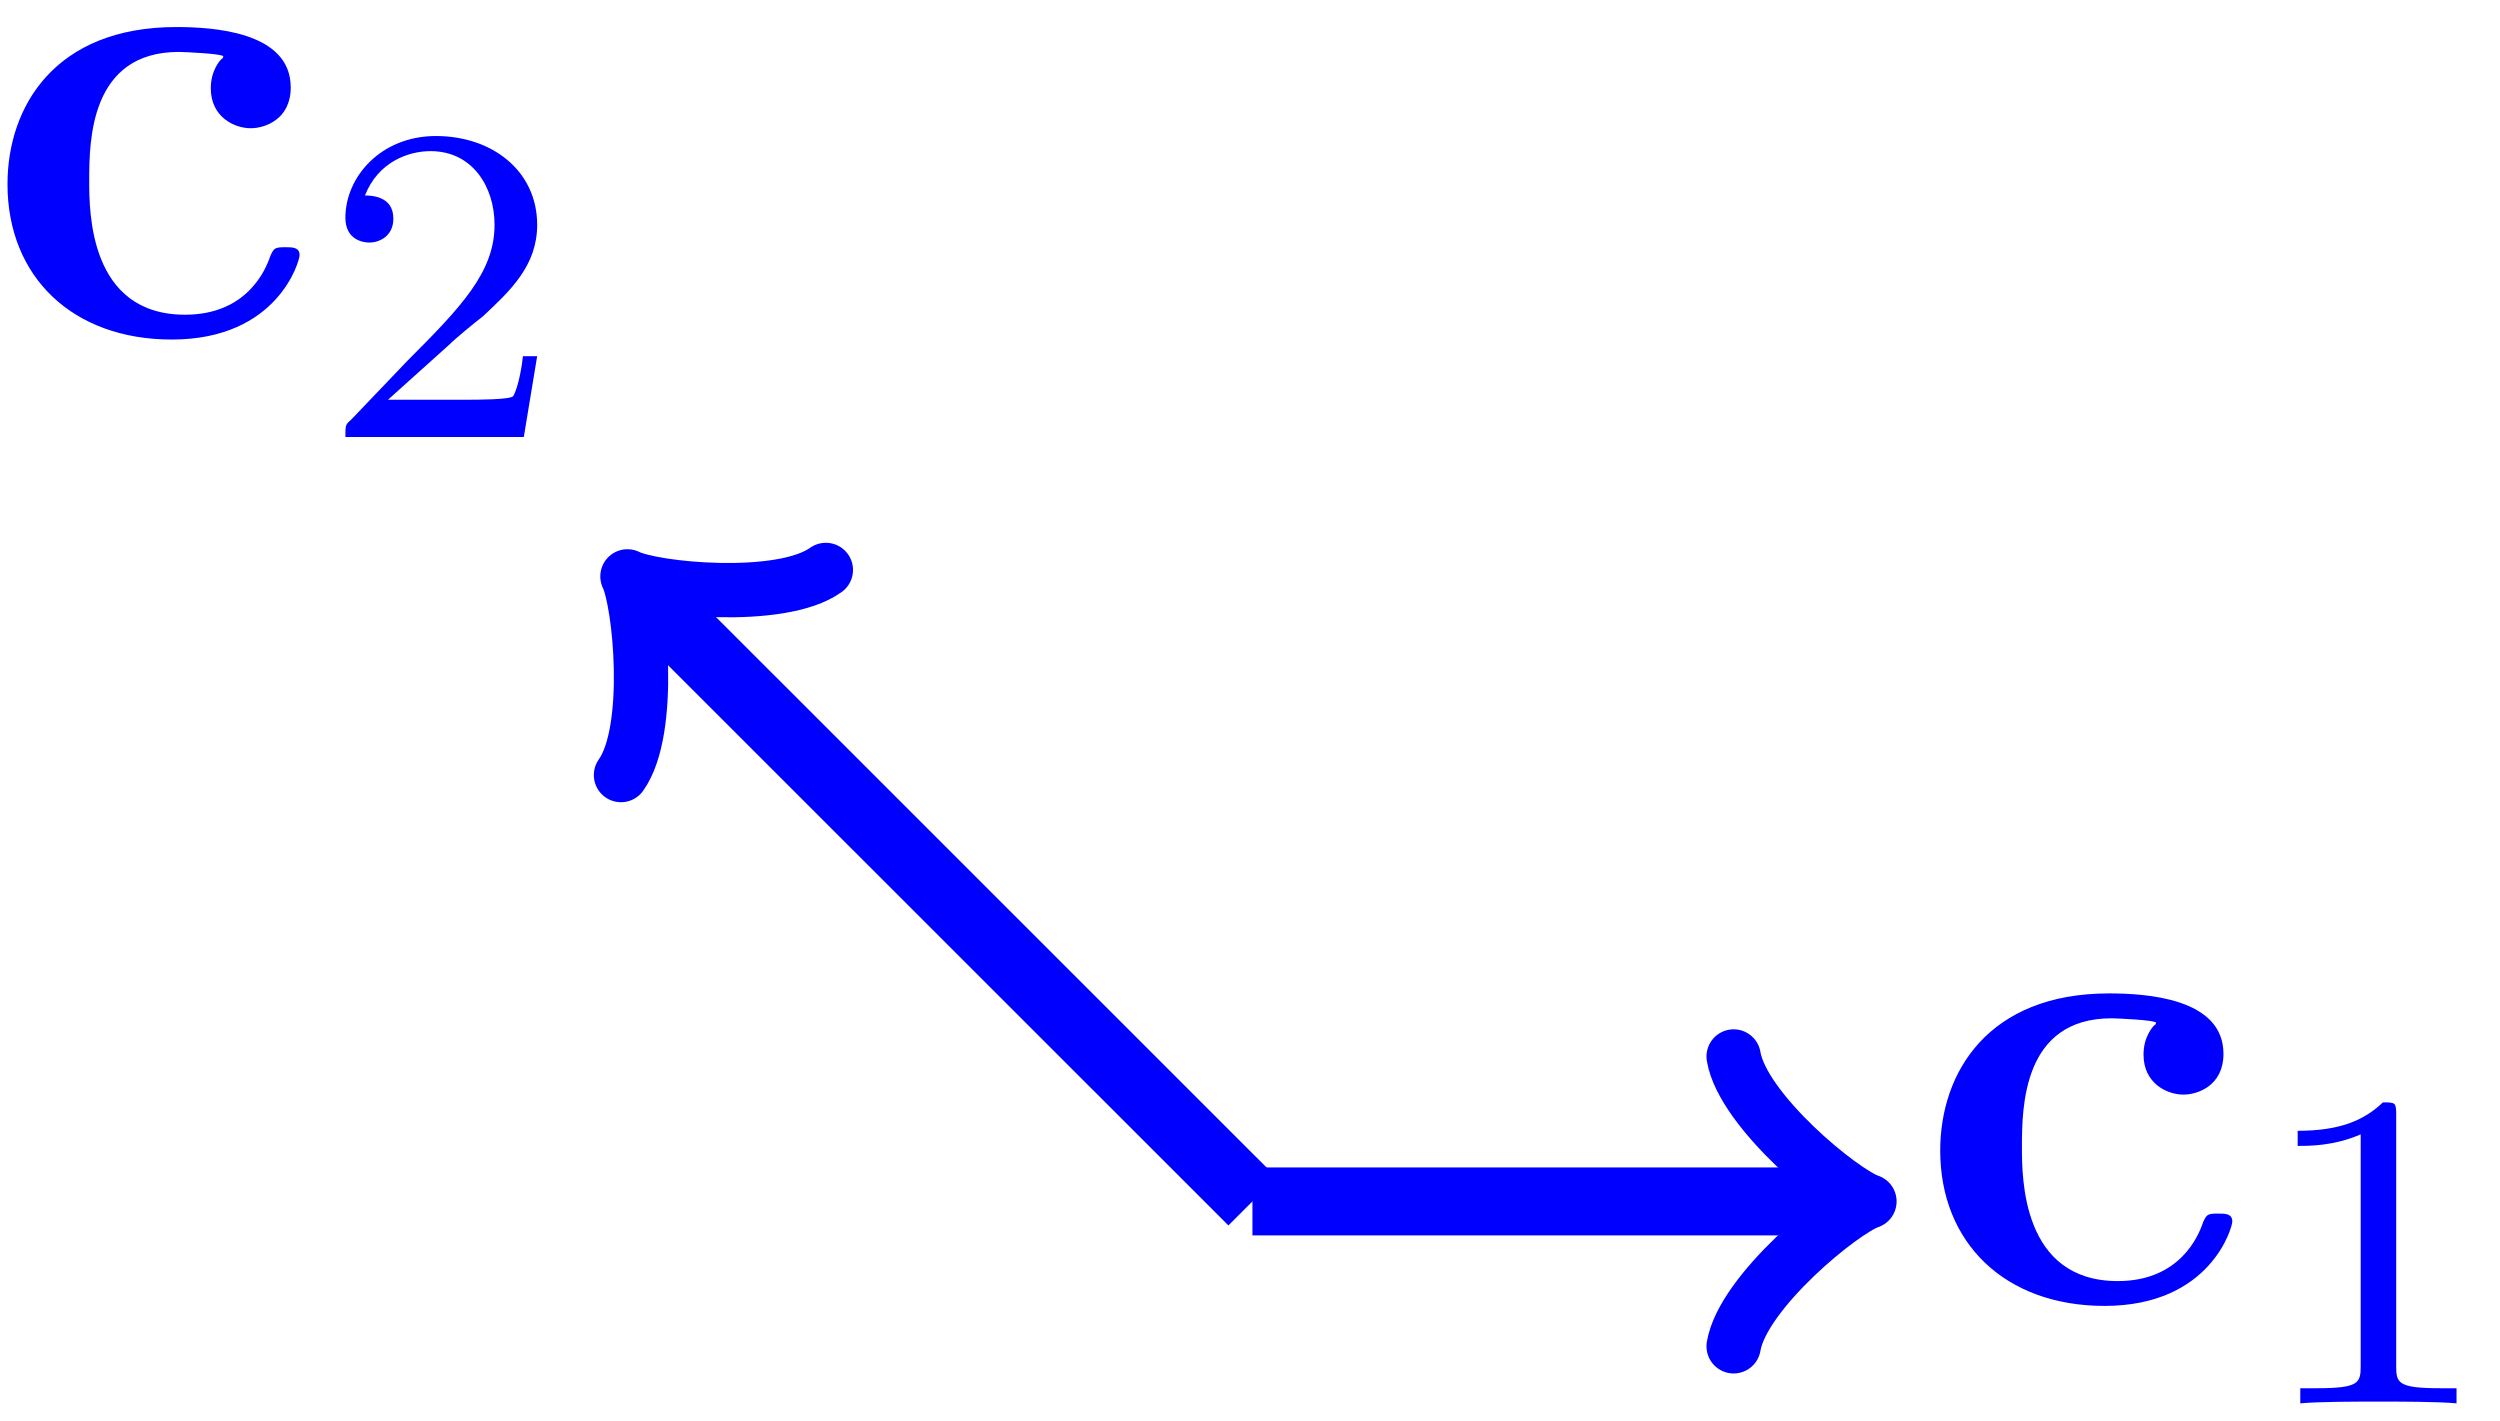
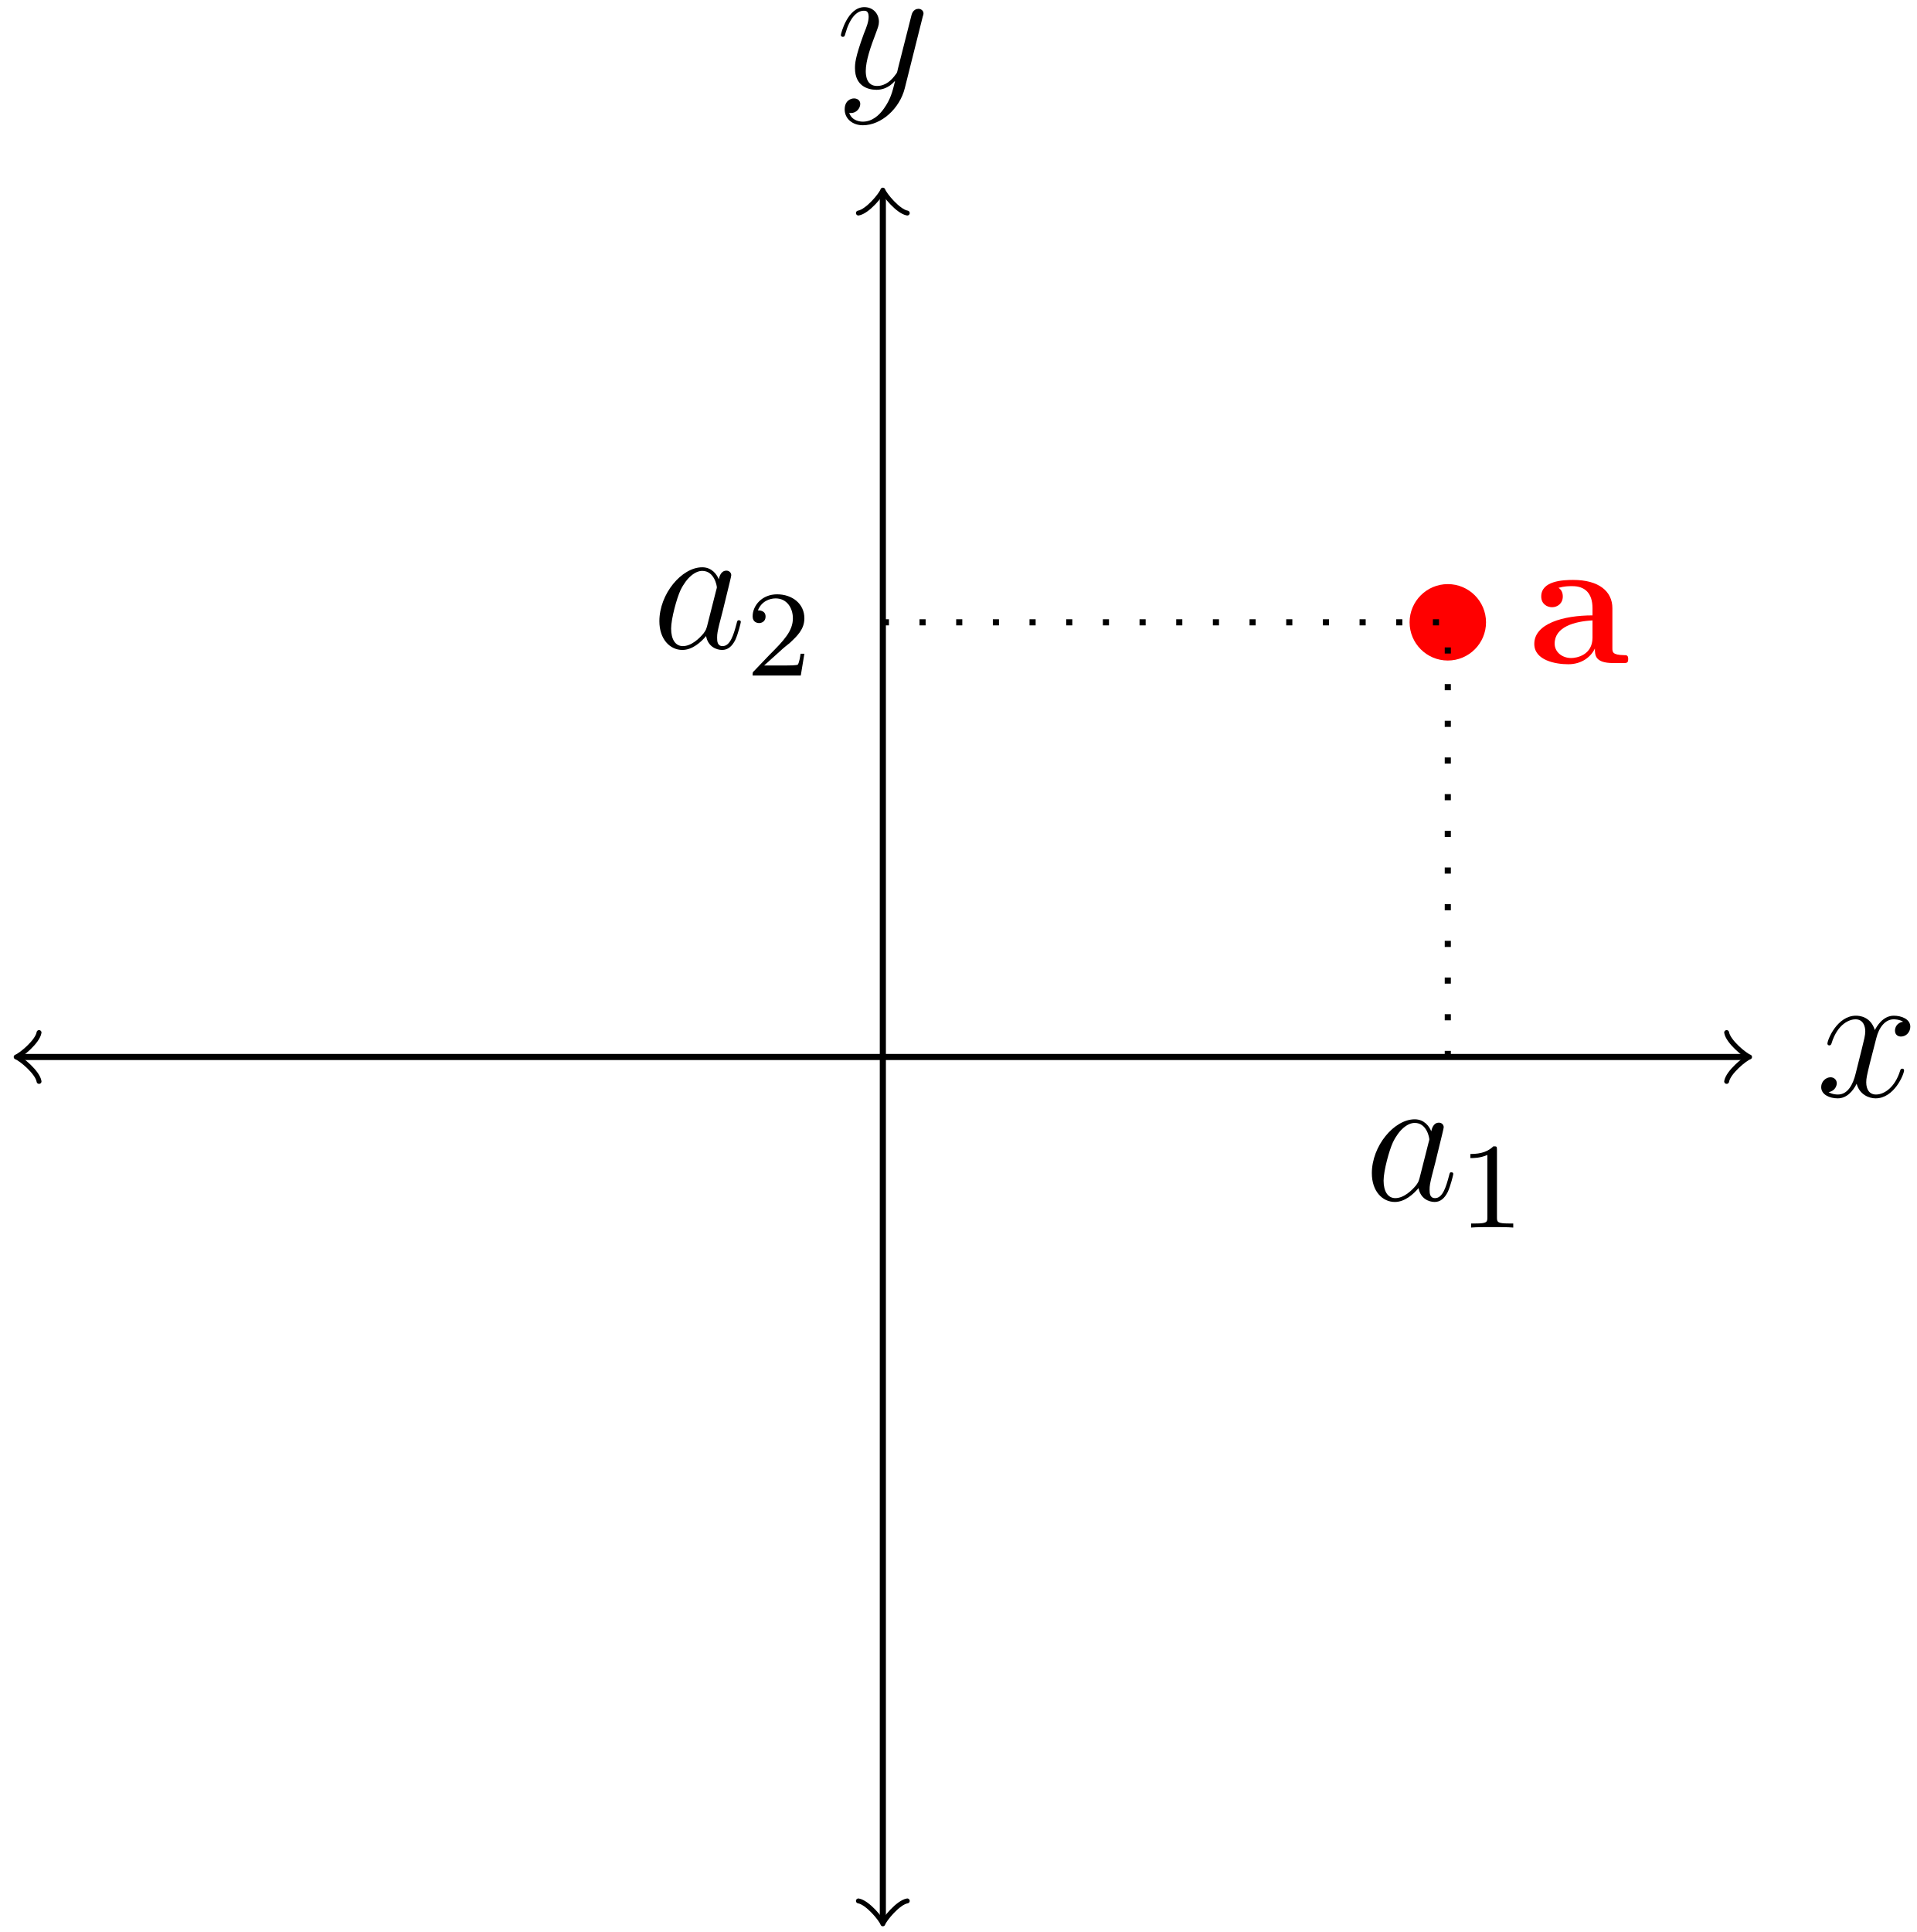
- <svg xmlns="http://www.w3.org/2000/svg" xmlns:xlink="http://www.w3.org/1999/xlink" width="44pt" height="25pt" viewBox="0 0 44 25" version="1.1">
+ <svg xmlns="http://www.w3.org/2000/svg" xmlns:xlink="http://www.w3.org/1999/xlink" width="125pt" height="126pt" viewBox="0 0 125 126" version="1.1">
  <defs>
    <g>
      <symbol overflow="visible" id="glyph0-0">
        <path style="stroke:none;" d="" />
      </symbol>
      <symbol overflow="visible" id="glyph0-1">
-         <path style="stroke:none;" d="M 5.594 -1.406 C 5.594 -1.547 5.469 -1.547 5.344 -1.547 C 5.156 -1.547 5.141 -1.531 5.078 -1.391 C 5 -1.156 4.672 -0.359 3.578 -0.359 C 1.891 -0.359 1.891 -2.172 1.891 -2.719 C 1.891 -3.422 1.906 -4.984 3.469 -4.984 C 3.547 -4.984 4.25 -4.953 4.25 -4.906 C 4.25 -4.891 4.25 -4.875 4.219 -4.859 C 4.188 -4.828 4.031 -4.656 4.031 -4.344 C 4.031 -3.844 4.438 -3.641 4.734 -3.641 C 4.984 -3.641 5.438 -3.797 5.438 -4.359 C 5.438 -5.344 4.062 -5.422 3.422 -5.422 C 1.297 -5.422 0.453 -4.031 0.453 -2.656 C 0.453 -1.031 1.594 0.078 3.344 0.078 C 5.219 0.078 5.594 -1.312 5.594 -1.406 Z M 5.594 -1.406 " />
+         <path style="stroke:none;" d="M 5.672 -4.875 C 5.281 -4.812 5.141 -4.516 5.141 -4.297 C 5.141 -4 5.359 -3.906 5.531 -3.906 C 5.891 -3.906 6.141 -4.219 6.141 -4.547 C 6.141 -5.047 5.562 -5.266 5.062 -5.266 C 4.344 -5.266 3.938 -4.547 3.828 -4.328 C 3.547 -5.219 2.812 -5.266 2.594 -5.266 C 1.375 -5.266 0.734 -3.703 0.734 -3.438 C 0.734 -3.391 0.781 -3.328 0.859 -3.328 C 0.953 -3.328 0.984 -3.406 1 -3.453 C 1.406 -4.781 2.219 -5.031 2.562 -5.031 C 3.094 -5.031 3.203 -4.531 3.203 -4.25 C 3.203 -3.984 3.125 -3.703 2.984 -3.125 L 2.578 -1.5 C 2.406 -0.781 2.062 -0.125 1.422 -0.125 C 1.359 -0.125 1.062 -0.125 0.812 -0.281 C 1.25 -0.359 1.344 -0.719 1.344 -0.859 C 1.344 -1.094 1.156 -1.25 0.938 -1.25 C 0.641 -1.25 0.328 -0.984 0.328 -0.609 C 0.328 -0.109 0.891 0.125 1.406 0.125 C 1.984 0.125 2.391 -0.328 2.641 -0.828 C 2.828 -0.125 3.438 0.125 3.875 0.125 C 5.094 0.125 5.734 -1.453 5.734 -1.703 C 5.734 -1.766 5.688 -1.812 5.625 -1.812 C 5.516 -1.812 5.5 -1.75 5.469 -1.656 C 5.141 -0.609 4.453 -0.125 3.906 -0.125 C 3.484 -0.125 3.266 -0.438 3.266 -0.922 C 3.266 -1.188 3.312 -1.375 3.5 -2.156 L 3.922 -3.797 C 4.094 -4.5 4.5 -5.031 5.062 -5.031 C 5.078 -5.031 5.422 -5.031 5.672 -4.875 Z M 5.672 -4.875 " />
+       </symbol>
+       <symbol overflow="visible" id="glyph0-2">
+         <path style="stroke:none;" d="M 3.141 1.344 C 2.828 1.797 2.359 2.203 1.766 2.203 C 1.625 2.203 1.047 2.172 0.875 1.625 C 0.906 1.641 0.969 1.641 0.984 1.641 C 1.344 1.641 1.594 1.328 1.594 1.047 C 1.594 0.781 1.359 0.688 1.188 0.688 C 0.984 0.688 0.578 0.828 0.578 1.406 C 0.578 2.016 1.094 2.438 1.766 2.438 C 2.969 2.438 4.172 1.344 4.5 0.016 L 5.672 -4.656 C 5.688 -4.703 5.719 -4.781 5.719 -4.859 C 5.719 -5.031 5.562 -5.156 5.391 -5.156 C 5.281 -5.156 5.031 -5.109 4.938 -4.75 L 4.047 -1.234 C 4 -1.016 4 -0.984 3.891 -0.859 C 3.656 -0.531 3.266 -0.125 2.688 -0.125 C 2.016 -0.125 1.953 -0.781 1.953 -1.094 C 1.953 -1.781 2.281 -2.703 2.609 -3.562 C 2.734 -3.906 2.812 -4.078 2.812 -4.312 C 2.812 -4.812 2.453 -5.266 1.859 -5.266 C 0.766 -5.266 0.328 -3.531 0.328 -3.438 C 0.328 -3.391 0.375 -3.328 0.453 -3.328 C 0.562 -3.328 0.578 -3.375 0.625 -3.547 C 0.906 -4.547 1.359 -5.031 1.828 -5.031 C 1.938 -5.031 2.141 -5.031 2.141 -4.641 C 2.141 -4.328 2.016 -3.984 1.828 -3.531 C 1.25 -1.953 1.25 -1.562 1.25 -1.281 C 1.25 -0.141 2.062 0.125 2.656 0.125 C 3 0.125 3.438 0.016 3.844 -0.438 L 3.859 -0.422 C 3.688 0.281 3.562 0.75 3.141 1.344 Z M 3.141 1.344 " />
+       </symbol>
+       <symbol overflow="visible" id="glyph0-3">
+         <path style="stroke:none;" d="M 3.594 -1.422 C 3.531 -1.219 3.531 -1.188 3.375 -0.969 C 3.109 -0.641 2.578 -0.125 2.016 -0.125 C 1.531 -0.125 1.25 -0.562 1.25 -1.266 C 1.25 -1.922 1.625 -3.266 1.859 -3.766 C 2.266 -4.609 2.828 -5.031 3.281 -5.031 C 4.078 -5.031 4.234 -4.047 4.234 -3.953 C 4.234 -3.938 4.203 -3.797 4.188 -3.766 Z M 4.359 -4.484 C 4.234 -4.797 3.906 -5.266 3.281 -5.266 C 1.938 -5.266 0.484 -3.531 0.484 -1.75 C 0.484 -0.578 1.172 0.125 1.984 0.125 C 2.641 0.125 3.203 -0.391 3.531 -0.781 C 3.656 -0.078 4.219 0.125 4.578 0.125 C 4.938 0.125 5.219 -0.094 5.438 -0.531 C 5.625 -0.938 5.797 -1.656 5.797 -1.703 C 5.797 -1.766 5.75 -1.812 5.672 -1.812 C 5.562 -1.812 5.562 -1.75 5.516 -1.578 C 5.328 -0.875 5.109 -0.125 4.609 -0.125 C 4.266 -0.125 4.25 -0.438 4.25 -0.672 C 4.25 -0.938 4.281 -1.078 4.391 -1.547 C 4.469 -1.844 4.531 -2.109 4.625 -2.453 C 5.062 -4.25 5.172 -4.672 5.172 -4.75 C 5.172 -4.906 5.047 -5.047 4.859 -5.047 C 4.484 -5.047 4.391 -4.625 4.359 -4.484 Z M 4.359 -4.484 " />
      </symbol>
      <symbol overflow="visible" id="glyph1-0">
        <path style="stroke:none;" d="" />
      </symbol>
      <symbol overflow="visible" id="glyph1-1">
        <path style="stroke:none;" d="M 2.5 -5.078 C 2.5 -5.297 2.484 -5.297 2.266 -5.297 C 1.938 -4.984 1.516 -4.797 0.766 -4.797 L 0.766 -4.531 C 0.984 -4.531 1.406 -4.531 1.875 -4.734 L 1.875 -0.656 C 1.875 -0.359 1.844 -0.266 1.094 -0.266 L 0.812 -0.266 L 0.812 0 C 1.141 -0.031 1.828 -0.031 2.188 -0.031 C 2.547 -0.031 3.234 -0.031 3.562 0 L 3.562 -0.266 L 3.281 -0.266 C 2.531 -0.266 2.5 -0.359 2.5 -0.656 Z M 2.5 -5.078 " />
      </symbol>
      <symbol overflow="visible" id="glyph1-2">
        <path style="stroke:none;" d="M 2.25 -1.625 C 2.375 -1.75 2.703 -2.016 2.844 -2.125 C 3.328 -2.578 3.797 -3.016 3.797 -3.734 C 3.797 -4.688 3 -5.297 2.016 -5.297 C 1.047 -5.297 0.422 -4.578 0.422 -3.859 C 0.422 -3.469 0.734 -3.422 0.844 -3.422 C 1.016 -3.422 1.266 -3.531 1.266 -3.844 C 1.266 -4.25 0.859 -4.25 0.766 -4.25 C 1 -4.844 1.531 -5.031 1.922 -5.031 C 2.656 -5.031 3.047 -4.406 3.047 -3.734 C 3.047 -2.906 2.469 -2.297 1.516 -1.344 L 0.516 -0.297 C 0.422 -0.219 0.422 -0.203 0.422 0 L 3.562 0 L 3.797 -1.422 L 3.547 -1.422 C 3.531 -1.266 3.469 -0.875 3.375 -0.719 C 3.328 -0.656 2.719 -0.656 2.594 -0.656 L 1.172 -0.656 Z M 2.25 -1.625 " />
      </symbol>
+       <symbol overflow="visible" id="glyph2-0">
+         <path style="stroke:none;" d="" />
+       </symbol>
+       <symbol overflow="visible" id="glyph2-1">
+         <path style="stroke:none;" d="M 5.5 -3.578 C 5.5 -4.672 4.625 -5.422 2.938 -5.422 C 2.266 -5.422 0.859 -5.359 0.859 -4.344 C 0.859 -3.844 1.25 -3.641 1.562 -3.641 C 1.922 -3.641 2.266 -3.891 2.266 -4.344 C 2.266 -4.562 2.188 -4.781 1.984 -4.906 C 2.375 -5.016 2.672 -5.016 2.891 -5.016 C 3.703 -5.016 4.203 -4.562 4.203 -3.578 L 4.203 -3.109 C 2.312 -3.109 0.406 -2.578 0.406 -1.25 C 0.406 -0.172 1.797 0.078 2.625 0.078 C 3.531 0.078 4.125 -0.438 4.359 -0.953 C 4.359 -0.516 4.359 0 5.562 0 L 6.188 0 C 6.438 0 6.531 0 6.531 -0.266 C 6.531 -0.516 6.422 -0.516 6.25 -0.516 C 5.5 -0.531 5.5 -0.719 5.5 -0.984 Z M 4.203 -1.656 C 4.203 -0.531 3.188 -0.328 2.812 -0.328 C 2.219 -0.328 1.734 -0.719 1.734 -1.266 C 1.734 -2.359 3.031 -2.719 4.203 -2.781 Z M 4.203 -1.656 " />
+       </symbol>
    </g>
  </defs>
  <g id="surface1">
-     <path style="fill:none;stroke-width:1.196;stroke-linecap:butt;stroke-linejoin:miter;stroke:rgb(0%,0%,100%);stroke-opacity:1;stroke-miterlimit:10;" d="M 0.001 0.001 L 10.384 0.001 " transform="matrix(1,0,0,-1,22.042,21.146)" />
-     <path style="fill:none;stroke-width:0.956;stroke-linecap:round;stroke-linejoin:round;stroke:rgb(0%,0%,100%);stroke-opacity:1;stroke-miterlimit:10;" d="M -1.912 2.552 C -1.752 1.595 0.002 0.158 0.478 0.001 C 0.002 -0.159 -1.752 -1.592 -1.912 -2.549 " transform="matrix(1,0,0,-1,32.42413,21.146)" />
-     <g style="fill:rgb(0%,0%,100%);fill-opacity:1;">
-       <use xlink:href="#glyph0-1" x="33.695" y="22.906" />
+     <path style="fill:none;stroke-width:0.399;stroke-linecap:butt;stroke-linejoin:miter;stroke:rgb(0%,0%,0%);stroke-opacity:1;stroke-miterlimit:10;" d="M -56.235 -0.001 L 56.237 -0.001 " transform="matrix(1,0,0,-1,57.587,68.933)" />
+     <path style="fill:none;stroke-width:0.319;stroke-linecap:round;stroke-linejoin:round;stroke:rgb(0%,0%,0%);stroke-opacity:1;stroke-miterlimit:10;" d="M -1.195 1.594 C -1.098 0.997 0 0.098 0.297 0.001 C 0 -0.101 -1.098 -0.996 -1.195 -1.593 " transform="matrix(-1,0,0,1,1.35166,68.933)" />
+     <path style="fill:none;stroke-width:0.319;stroke-linecap:round;stroke-linejoin:round;stroke:rgb(0%,0%,0%);stroke-opacity:1;stroke-miterlimit:10;" d="M -1.197 1.593 C -1.096 0.996 0.002 0.101 0.299 -0.001 C 0.002 -0.098 -1.096 -0.997 -1.197 -1.594 " transform="matrix(1,0,0,-1,113.8223,68.933)" />
+     <g style="fill:rgb(0%,0%,0%);fill-opacity:1;">
+       <use xlink:href="#glyph0-1" x="118.465" y="71.507" />
    </g>
-     <g style="fill:rgb(0%,0%,100%);fill-opacity:1;">
-       <use xlink:href="#glyph1-1" x="39.673" y="24.699" />
+     <path style="fill:none;stroke-width:0.399;stroke-linecap:butt;stroke-linejoin:miter;stroke:rgb(0%,0%,0%);stroke-opacity:1;stroke-miterlimit:10;" d="M -0.001 -56.235 L -0.001 56.234 " transform="matrix(1,0,0,-1,57.587,68.933)" />
+     <path style="fill:none;stroke-width:0.319;stroke-linecap:round;stroke-linejoin:round;stroke:rgb(0%,0%,0%);stroke-opacity:1;stroke-miterlimit:10;" d="M -1.196 1.593 C -1.094 0.995 -0 0.101 0.3 -0.001 C -0 -0.099 -1.094 -0.997 -1.196 -1.595 " transform="matrix(0,1,1,0,57.587,125.1683)" />
+     <path style="fill:none;stroke-width:0.319;stroke-linecap:round;stroke-linejoin:round;stroke:rgb(0%,0%,0%);stroke-opacity:1;stroke-miterlimit:10;" d="M -1.197 1.595 C -1.095 0.997 -0.002 0.099 0.299 0.001 C -0.002 -0.101 -1.095 -0.995 -1.197 -1.593 " transform="matrix(0,-1,-1,0,57.587,12.69766)" />
+     <g style="fill:rgb(0%,0%,0%);fill-opacity:1;">
+       <use xlink:href="#glyph0-2" x="54.519" y="5.731" />
    </g>
-     <path style="fill:none;stroke-width:1.196;stroke-linecap:butt;stroke-linejoin:miter;stroke:rgb(0%,0%,100%);stroke-opacity:1;stroke-miterlimit:10;" d="M 0.001 0.001 L -10.663 10.662 " transform="matrix(1,0,0,-1,22.042,21.146)" />
-     <path style="fill:none;stroke-width:0.956;stroke-linecap:round;stroke-linejoin:round;stroke:rgb(0%,0%,100%);stroke-opacity:1;stroke-miterlimit:10;" d="M -1.914 2.551 C -1.754 1.595 0 0.161 0.478 -0.002 C 0 -0.159 -1.754 -1.593 -1.911 -2.551 " transform="matrix(-0.70714,-0.7071,-0.7071,0.70714,11.37978,10.48375)" />
-     <g style="fill:rgb(0%,0%,100%);fill-opacity:1;">
-       <use xlink:href="#glyph0-1" x="-0.321" y="5.898" />
+     <path style=" stroke:none;fill-rule:nonzero;fill:rgb(100%,0%,0%);fill-opacity:1;" d="M 96.93 40.586 C 96.93 39.211 95.812 38.094 94.438 38.094 C 93.062 38.094 91.945 39.211 91.945 40.586 C 91.945 41.961 93.062 43.078 94.438 43.078 C 95.812 43.078 96.93 41.961 96.93 40.586 Z M 96.93 40.586 " />
+     <path style="fill:none;stroke-width:0.399;stroke-linecap:butt;stroke-linejoin:miter;stroke:rgb(0%,0%,0%);stroke-opacity:1;stroke-dasharray:0.399,1.993;stroke-miterlimit:10;" d="M 36.85 -0.001 L 36.85 28.347 " transform="matrix(1,0,0,-1,57.587,68.933)" />
+     <g style="fill:rgb(0%,0%,0%);fill-opacity:1;">
+       <use xlink:href="#glyph0-3" x="88.999" y="78.264" />
    </g>
-     <g style="fill:rgb(0%,0%,100%);fill-opacity:1;">
-       <use xlink:href="#glyph1-2" x="5.657" y="7.691" />
+     <g style="fill:rgb(0%,0%,0%);fill-opacity:1;">
+       <use xlink:href="#glyph1-1" x="95.144" y="80.058" />
+     </g>
+     <path style="fill:none;stroke-width:0.399;stroke-linecap:butt;stroke-linejoin:miter;stroke:rgb(0%,0%,0%);stroke-opacity:1;stroke-dasharray:0.399,1.993;stroke-miterlimit:10;" d="M -0.001 28.347 L 36.85 28.347 " transform="matrix(1,0,0,-1,57.587,68.933)" />
+     <g style="fill:rgb(0%,0%,0%);fill-opacity:1;">
+       <use xlink:href="#glyph0-3" x="42.526" y="42.263" />
+     </g>
+     <g style="fill:rgb(0%,0%,0%);fill-opacity:1;">
+       <use xlink:href="#glyph1-2" x="48.671" y="44.057" />
+     </g>
+     <g style="fill:rgb(100%,0%,0%);fill-opacity:1;">
+       <use xlink:href="#glyph2-1" x="99.673" y="43.243" />
    </g>
  </g>
</svg>
